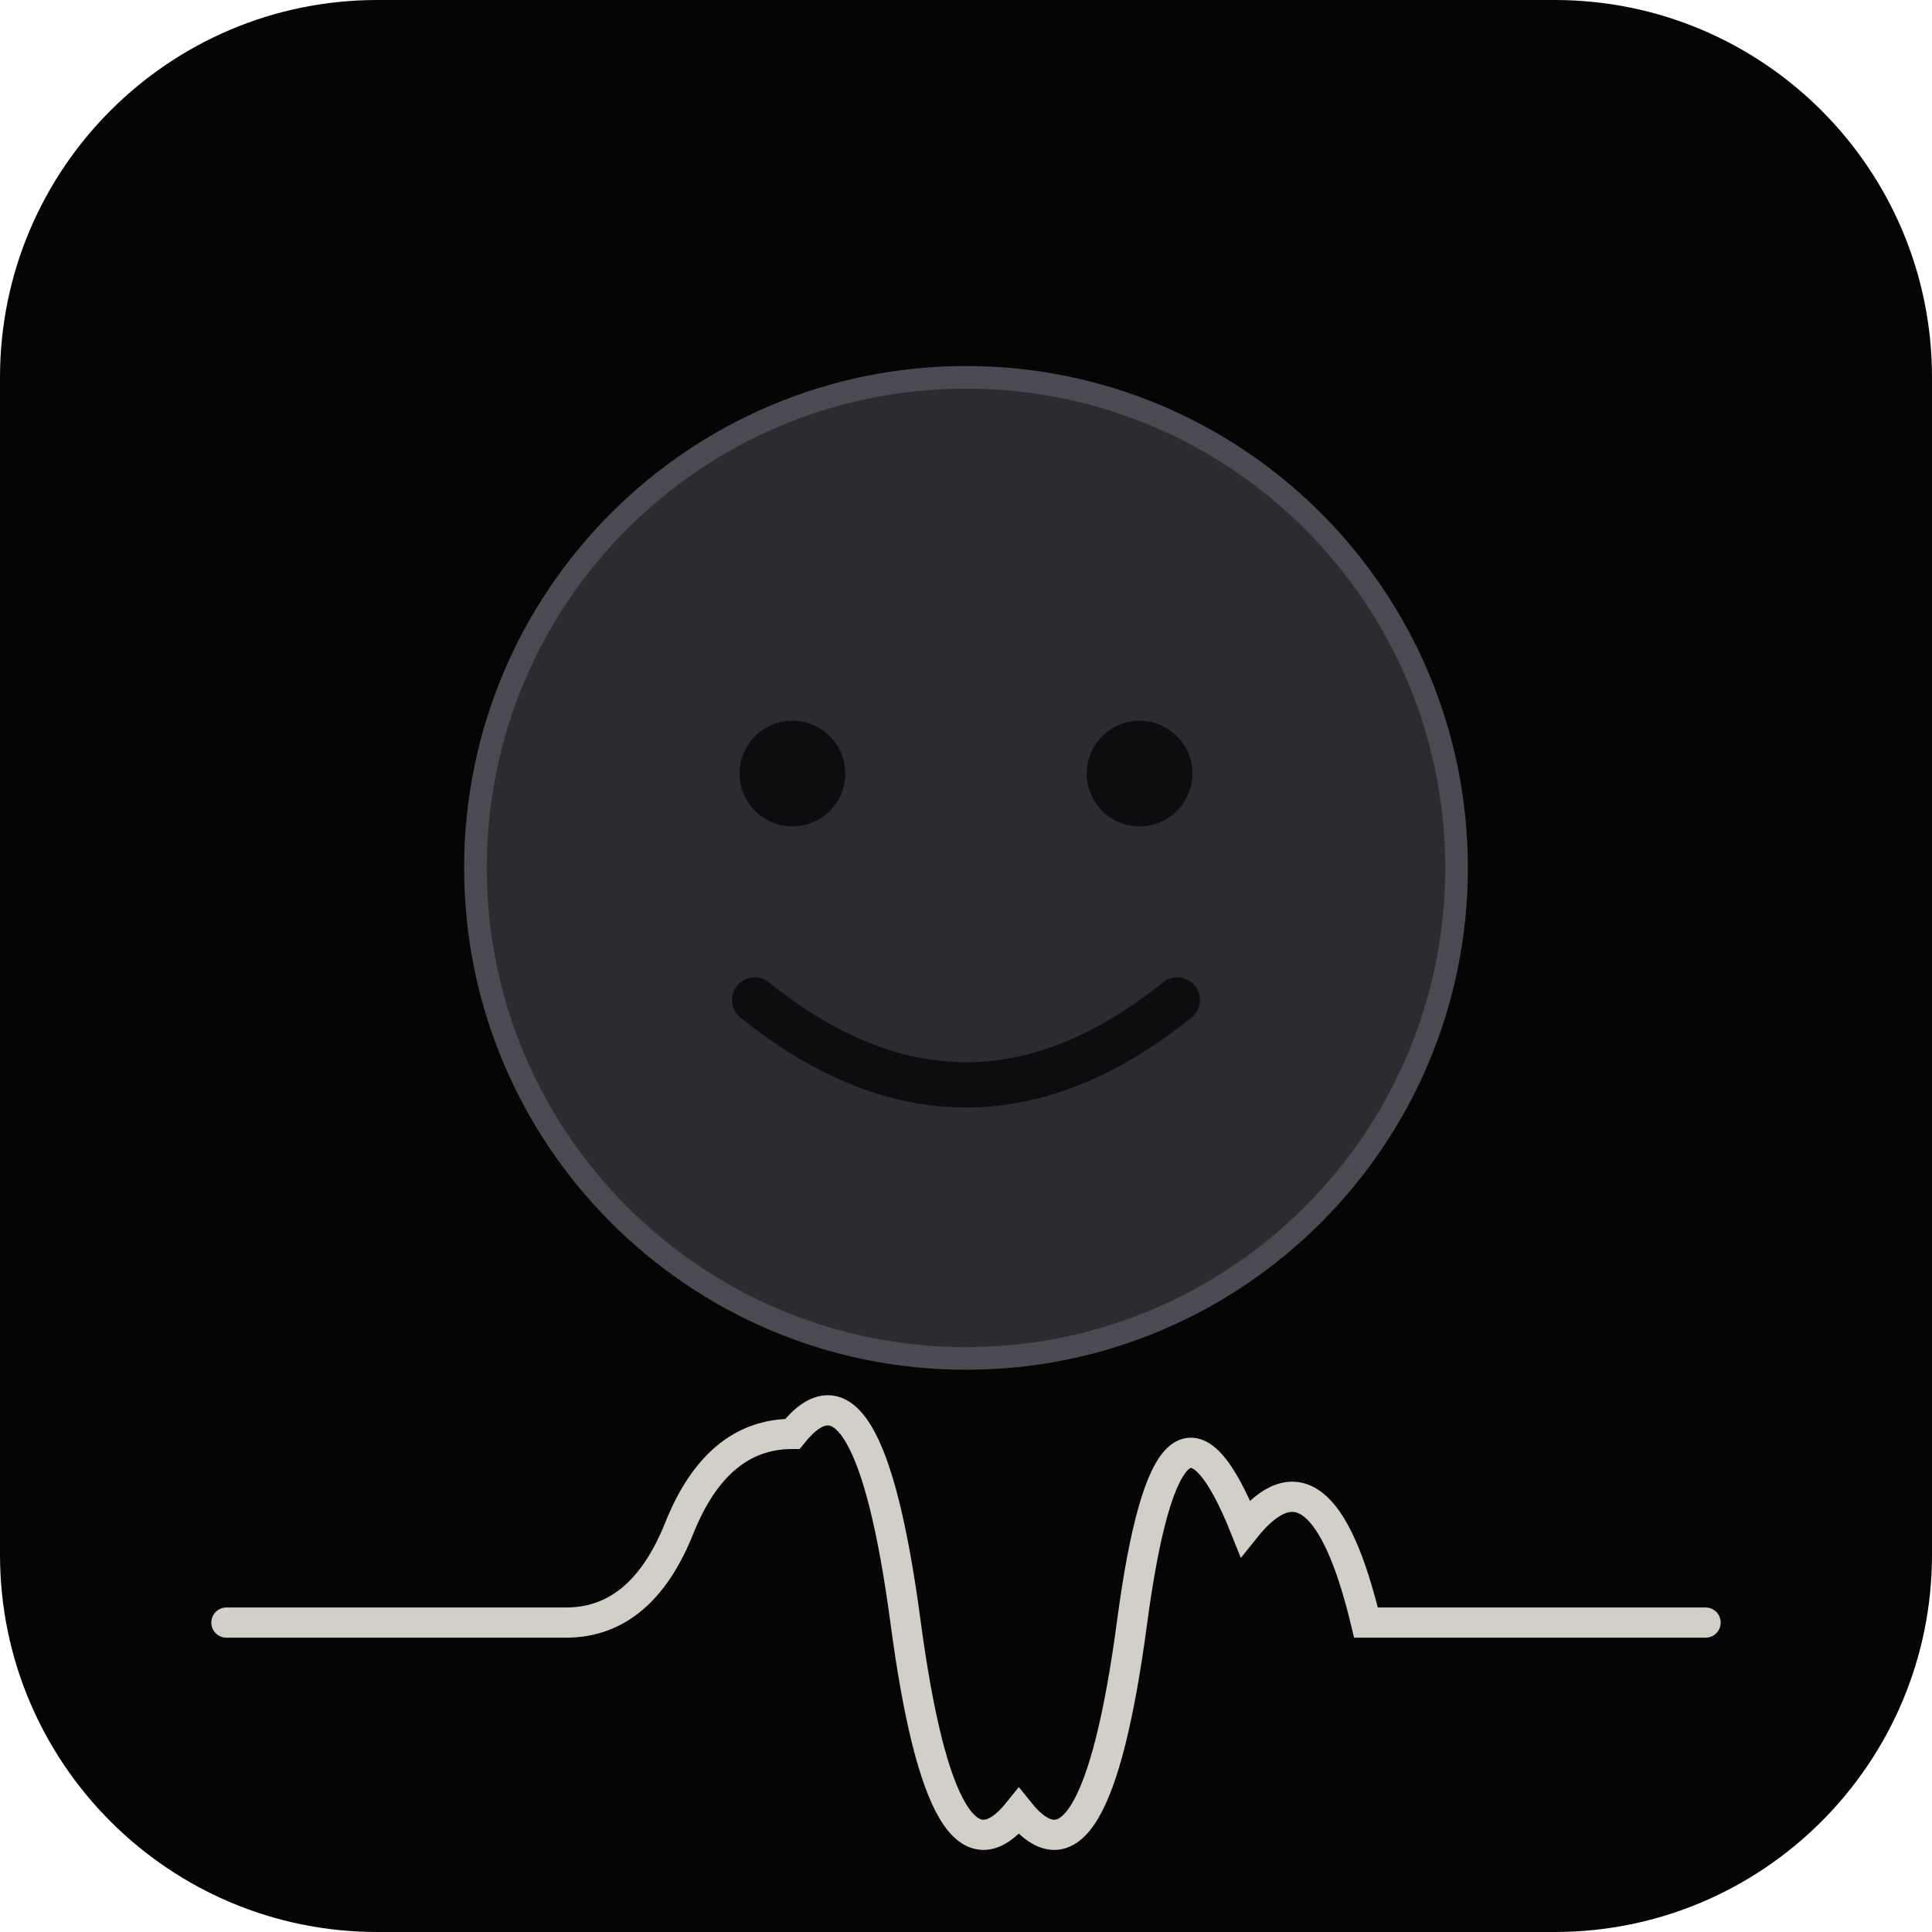
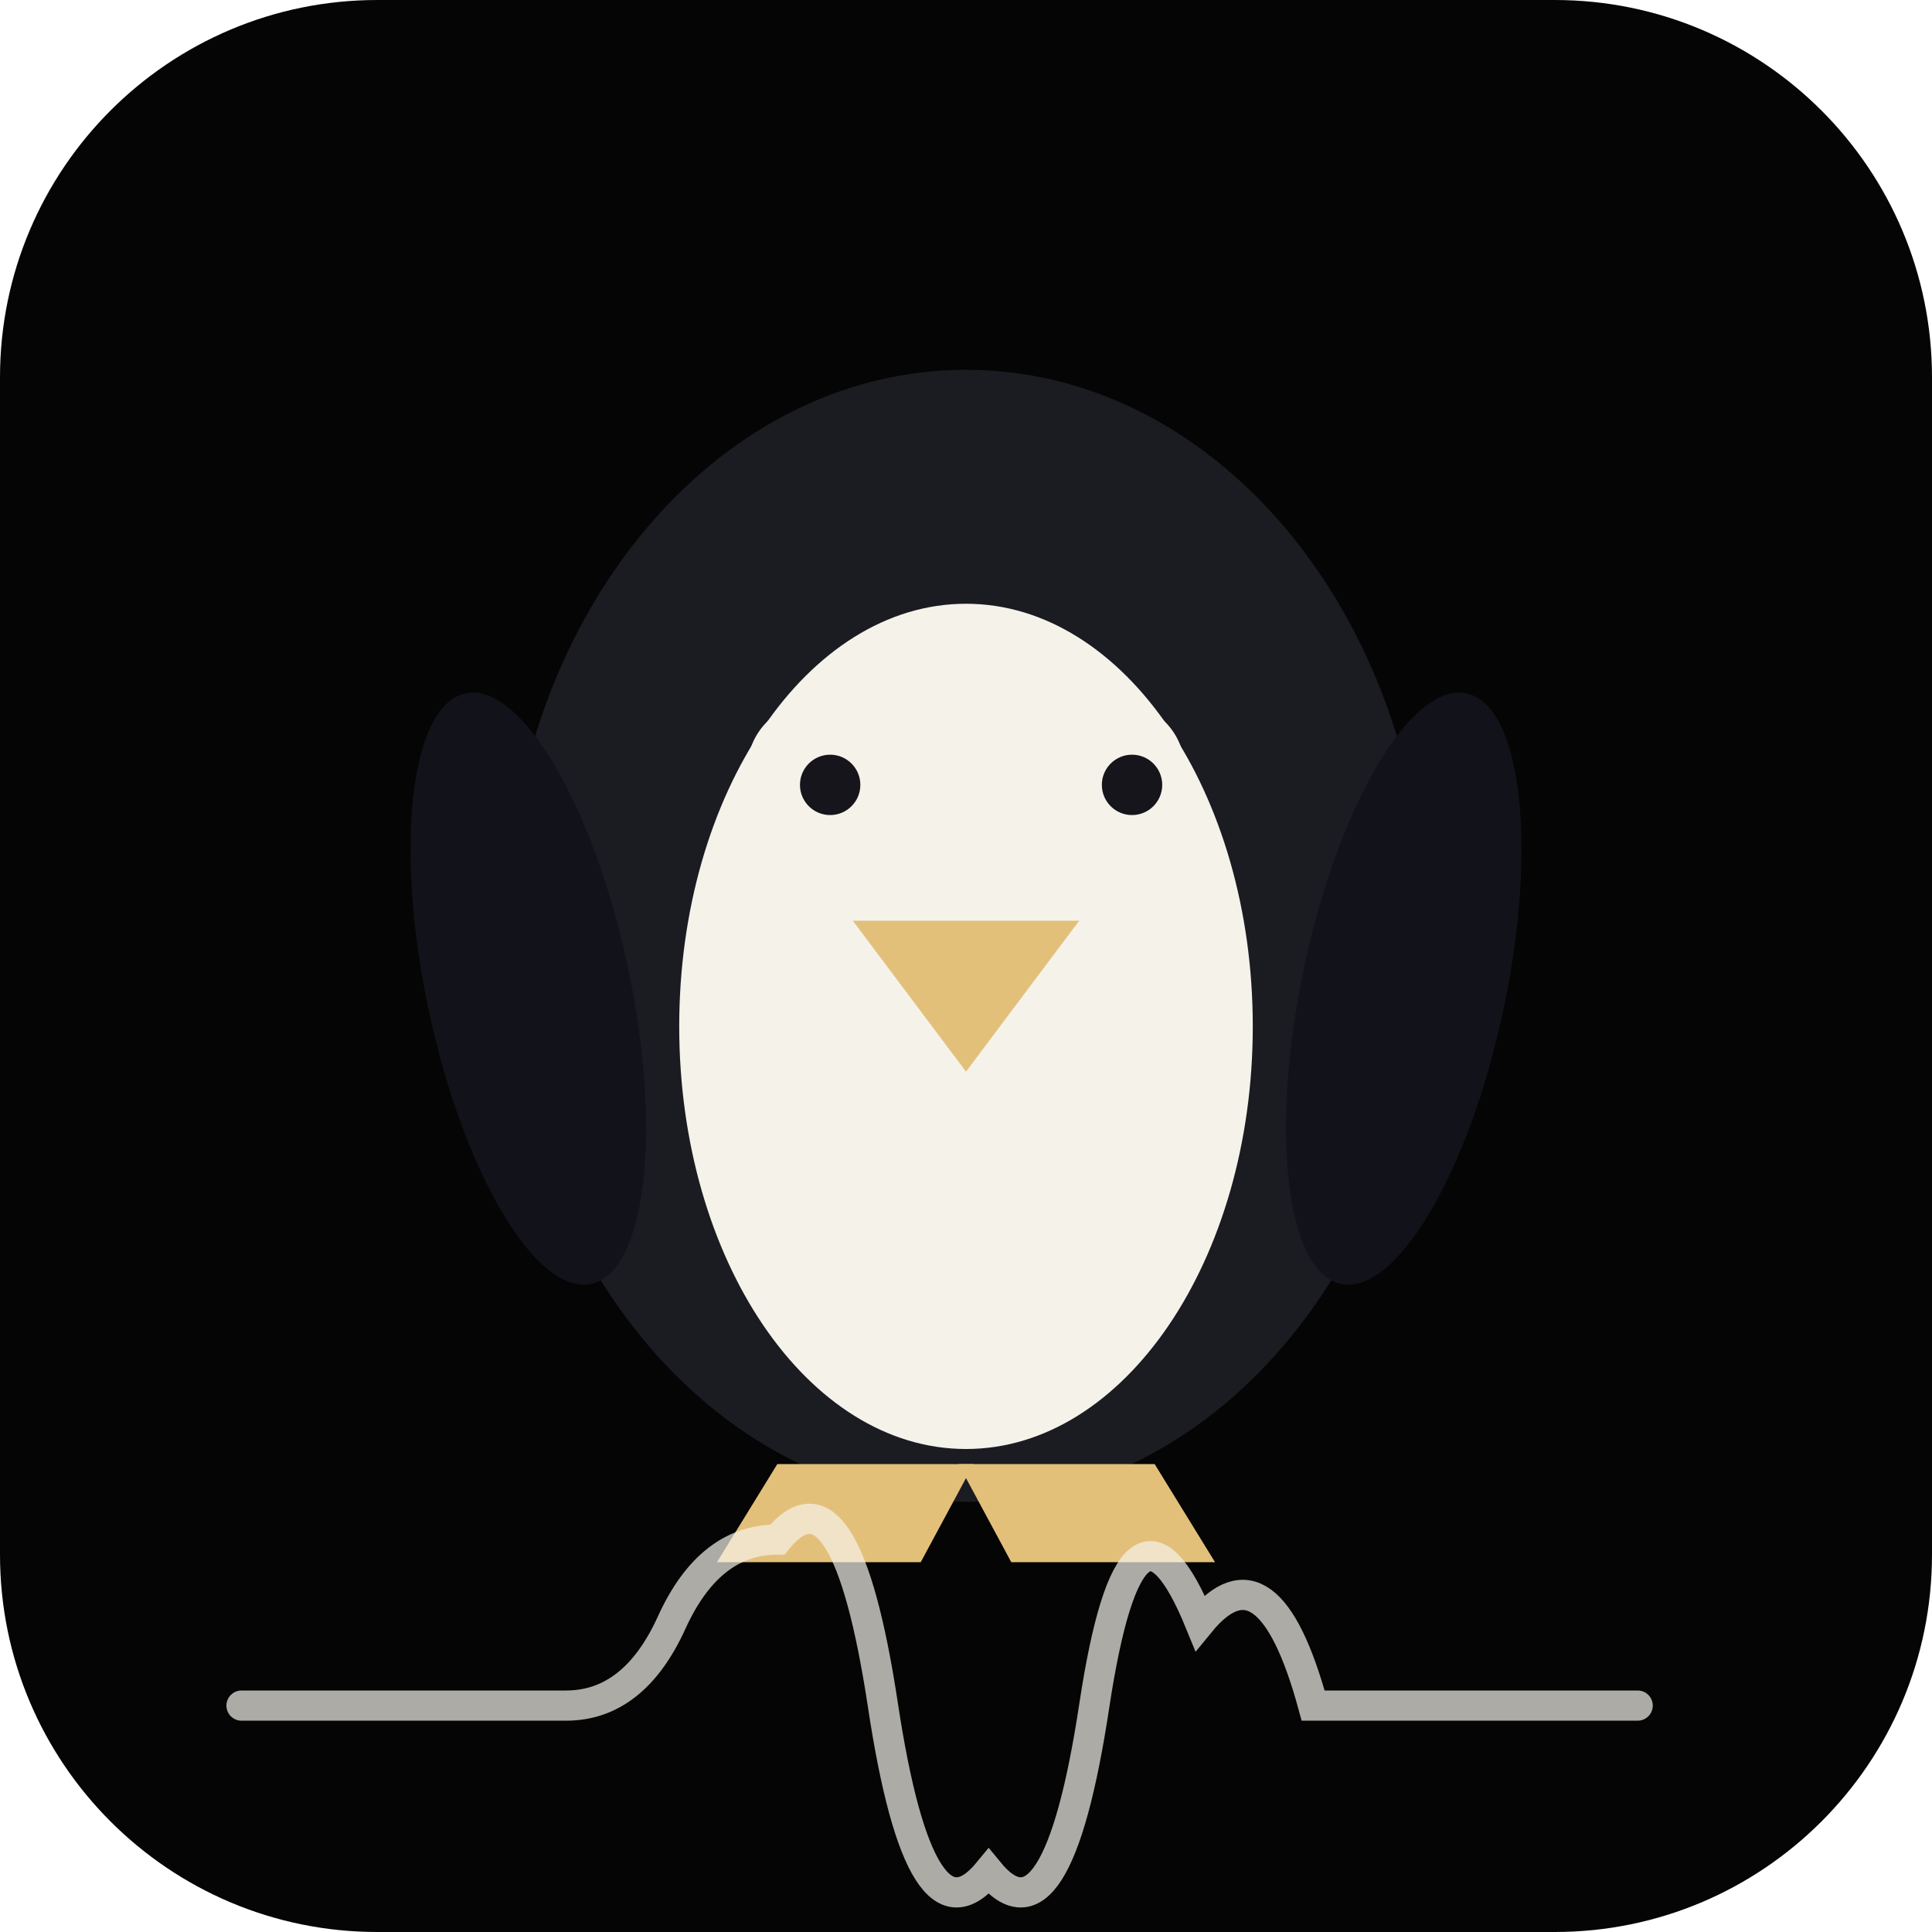
<svg xmlns="http://www.w3.org/2000/svg" width="512" height="512" viewBox="0 0 512 512">
  <rect width="512" height="512" rx="100" fill="#050505" />
-   <circle cx="256" cy="230" r="130" fill="#2b2b30" stroke="#4a4a52" stroke-width="6" />
-   <circle cx="210" cy="205" r="14" fill="#0d0d10" />
-   <circle cx="302" cy="205" r="14" fill="#0d0d10" />
-   <path d="M200 265 Q256 310 312 265" fill="none" stroke="#0d0d10" stroke-width="12" stroke-linecap="round" />
-   <path d="M60 430 L150 430 Q170 430 180 405 T210 380 Q230 355 240 430 T270 480 Q290 505 300 430 T330 405 Q350 380 362 430 L452 430" fill="none" stroke="#f5f2ea" stroke-width="8" stroke-linecap="round" opacity="0.85" />
+   <ellipse cx="256" cy="248" rx="122" ry="150" fill="#1b1b22" />
+   <ellipse cx="256" cy="272" rx="76" ry="112" fill="#f5f2ea" />
+   <ellipse cx="140" cy="262" rx="27" ry="80" fill="#12121a" transform="rotate(-12 140 262)" />
+   <ellipse cx="372" cy="262" rx="27" ry="80" fill="#12121a" transform="rotate(12 372 262)" />
+   <circle cx="216" cy="204" r="18" fill="#f5f2ea" />
+   <circle cx="296" cy="204" r="18" fill="#f5f2ea" />
+   <circle cx="220" cy="208" r="8" fill="#15151b" />
+   <circle cx="300" cy="208" r="8" fill="#15151b" />
+   <path d="M226 244 L286 244 L256 284 Z" fill="#e3c07a" />
+   <path d="M206 388 h52 l-14 26 h-54 z" fill="#e3c07a" />
+   <path d="M306 388 h-52 l14 26 h54 z" fill="#e3c07a" />
+   <path d="M64 452 L150 452 Q168 452 178 430 T206 408 Q224 386 234 452 T262 496 Q280 518 290 452 T318 430 Q336 408 348 452 L434 452" fill="none" stroke="#f5f2ea" stroke-width="8" stroke-linecap="round" opacity="0.7" />
</svg>
